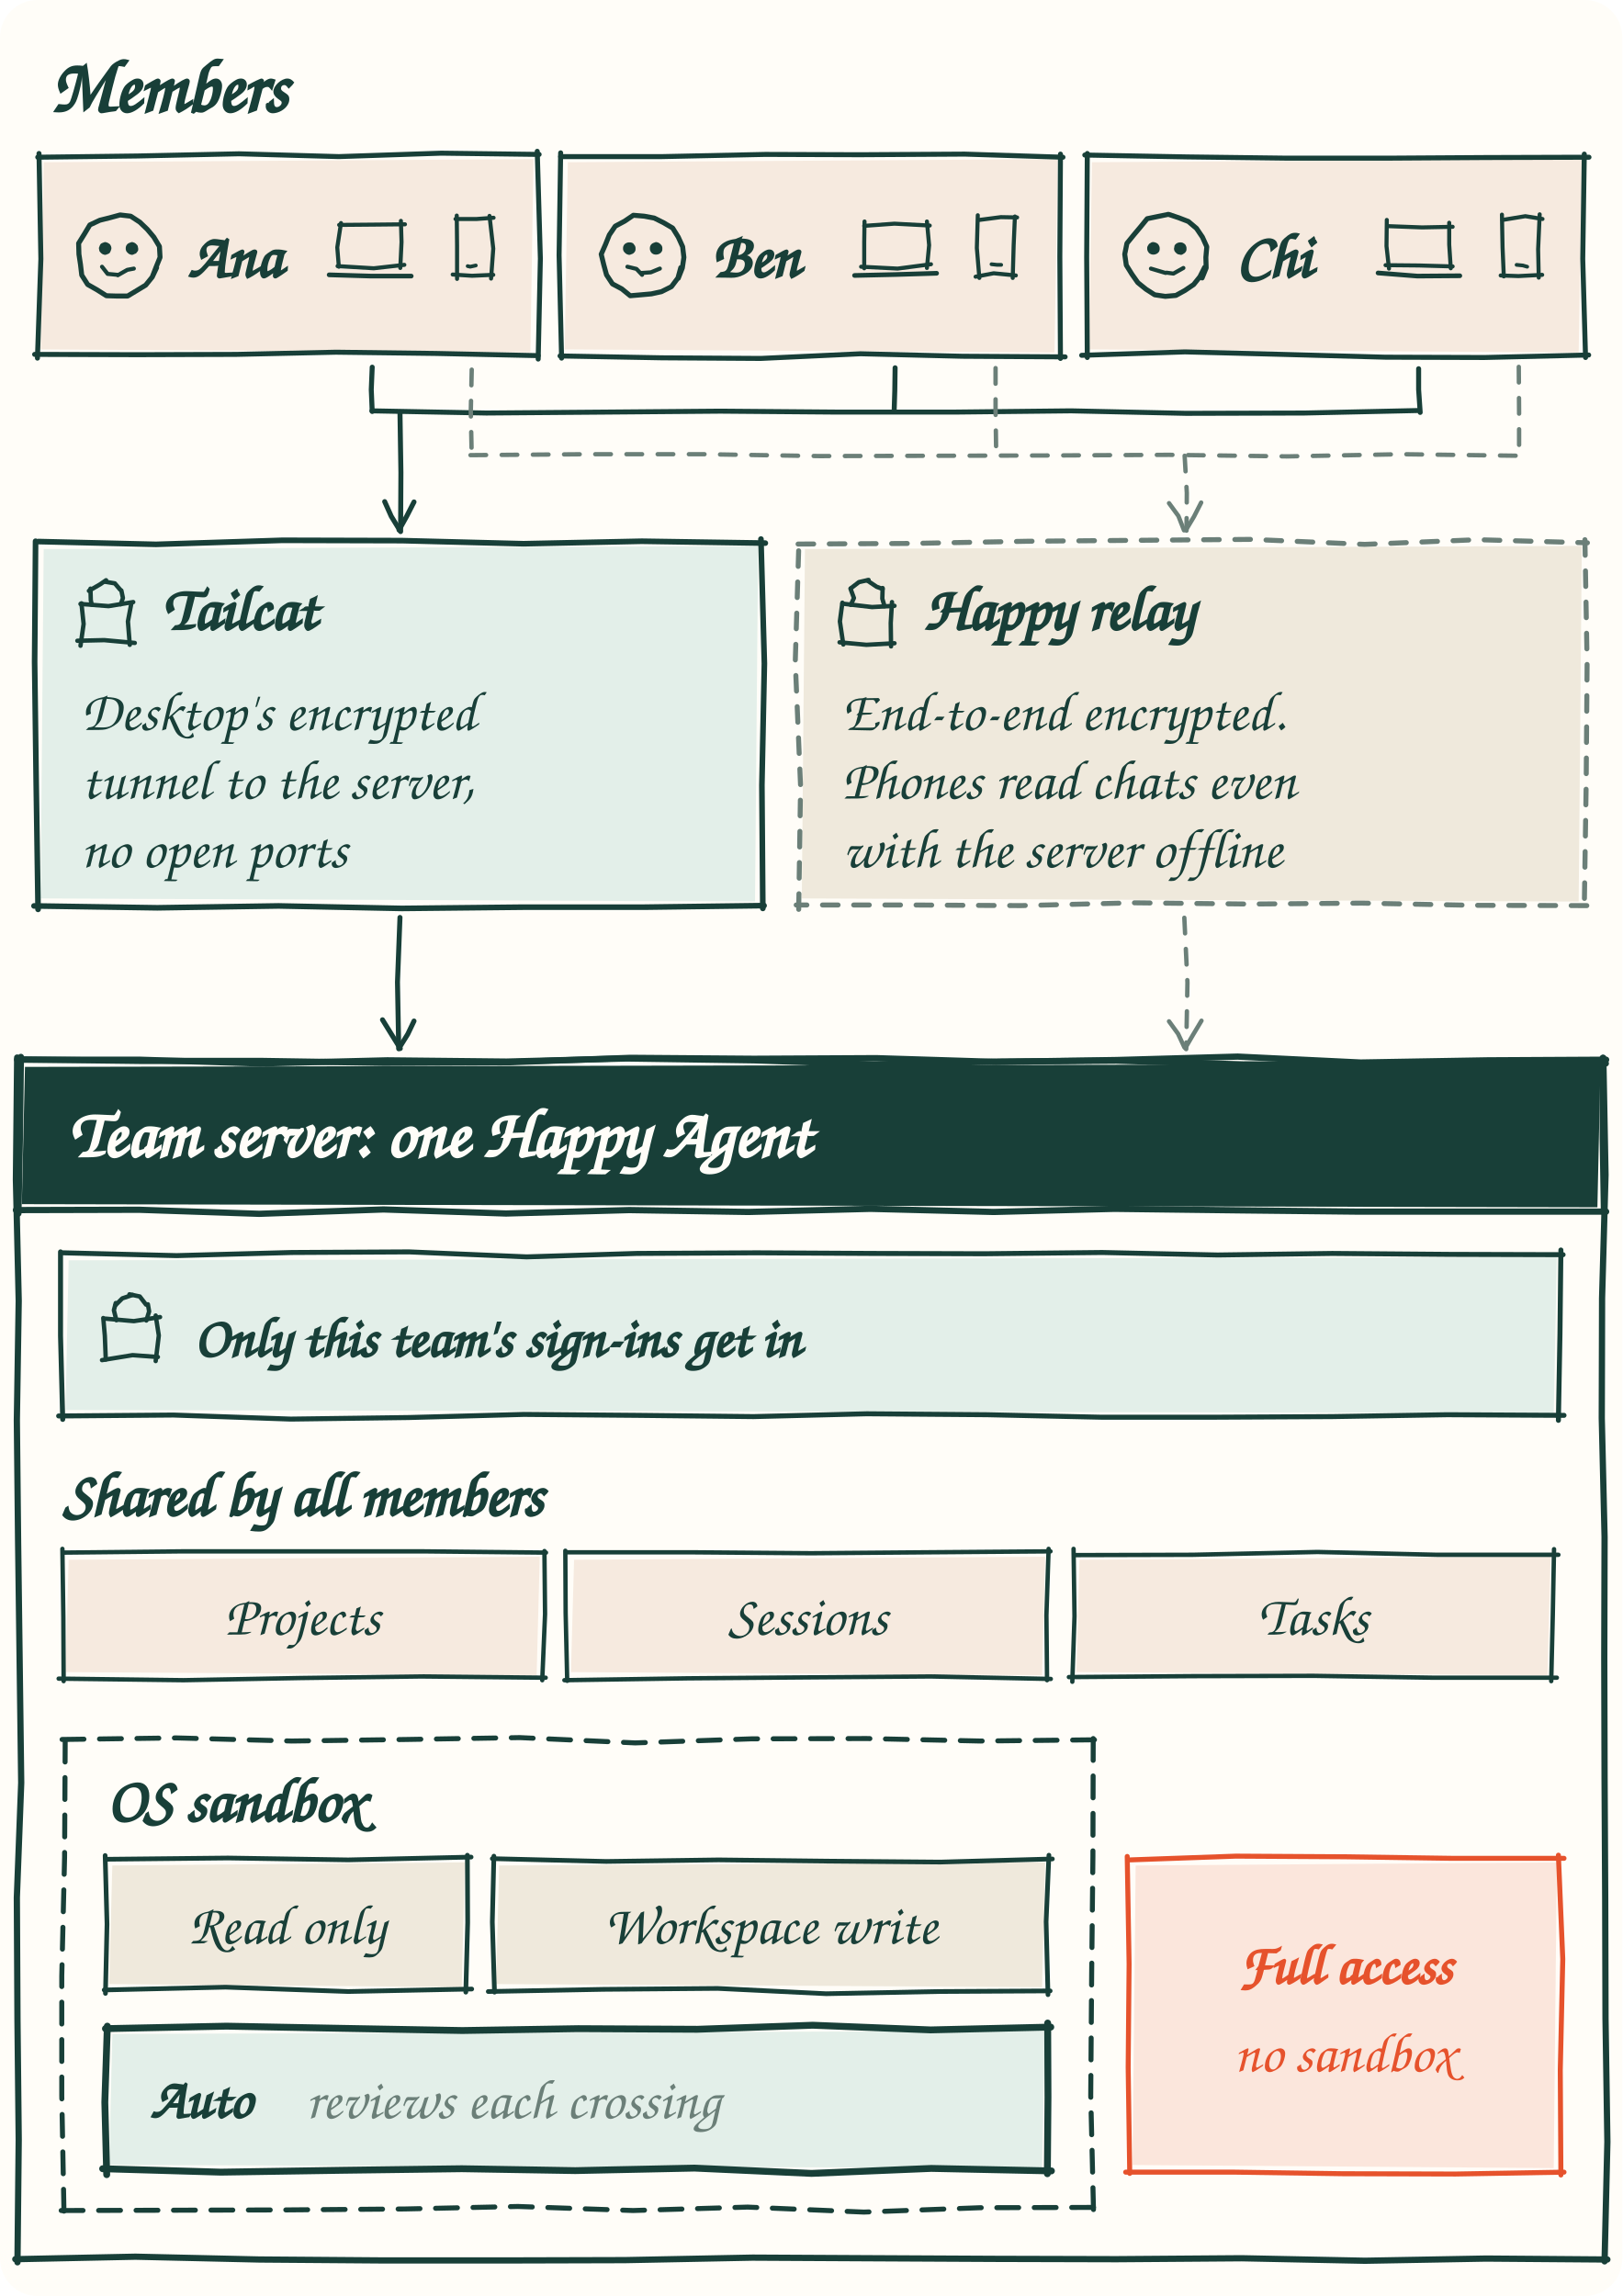
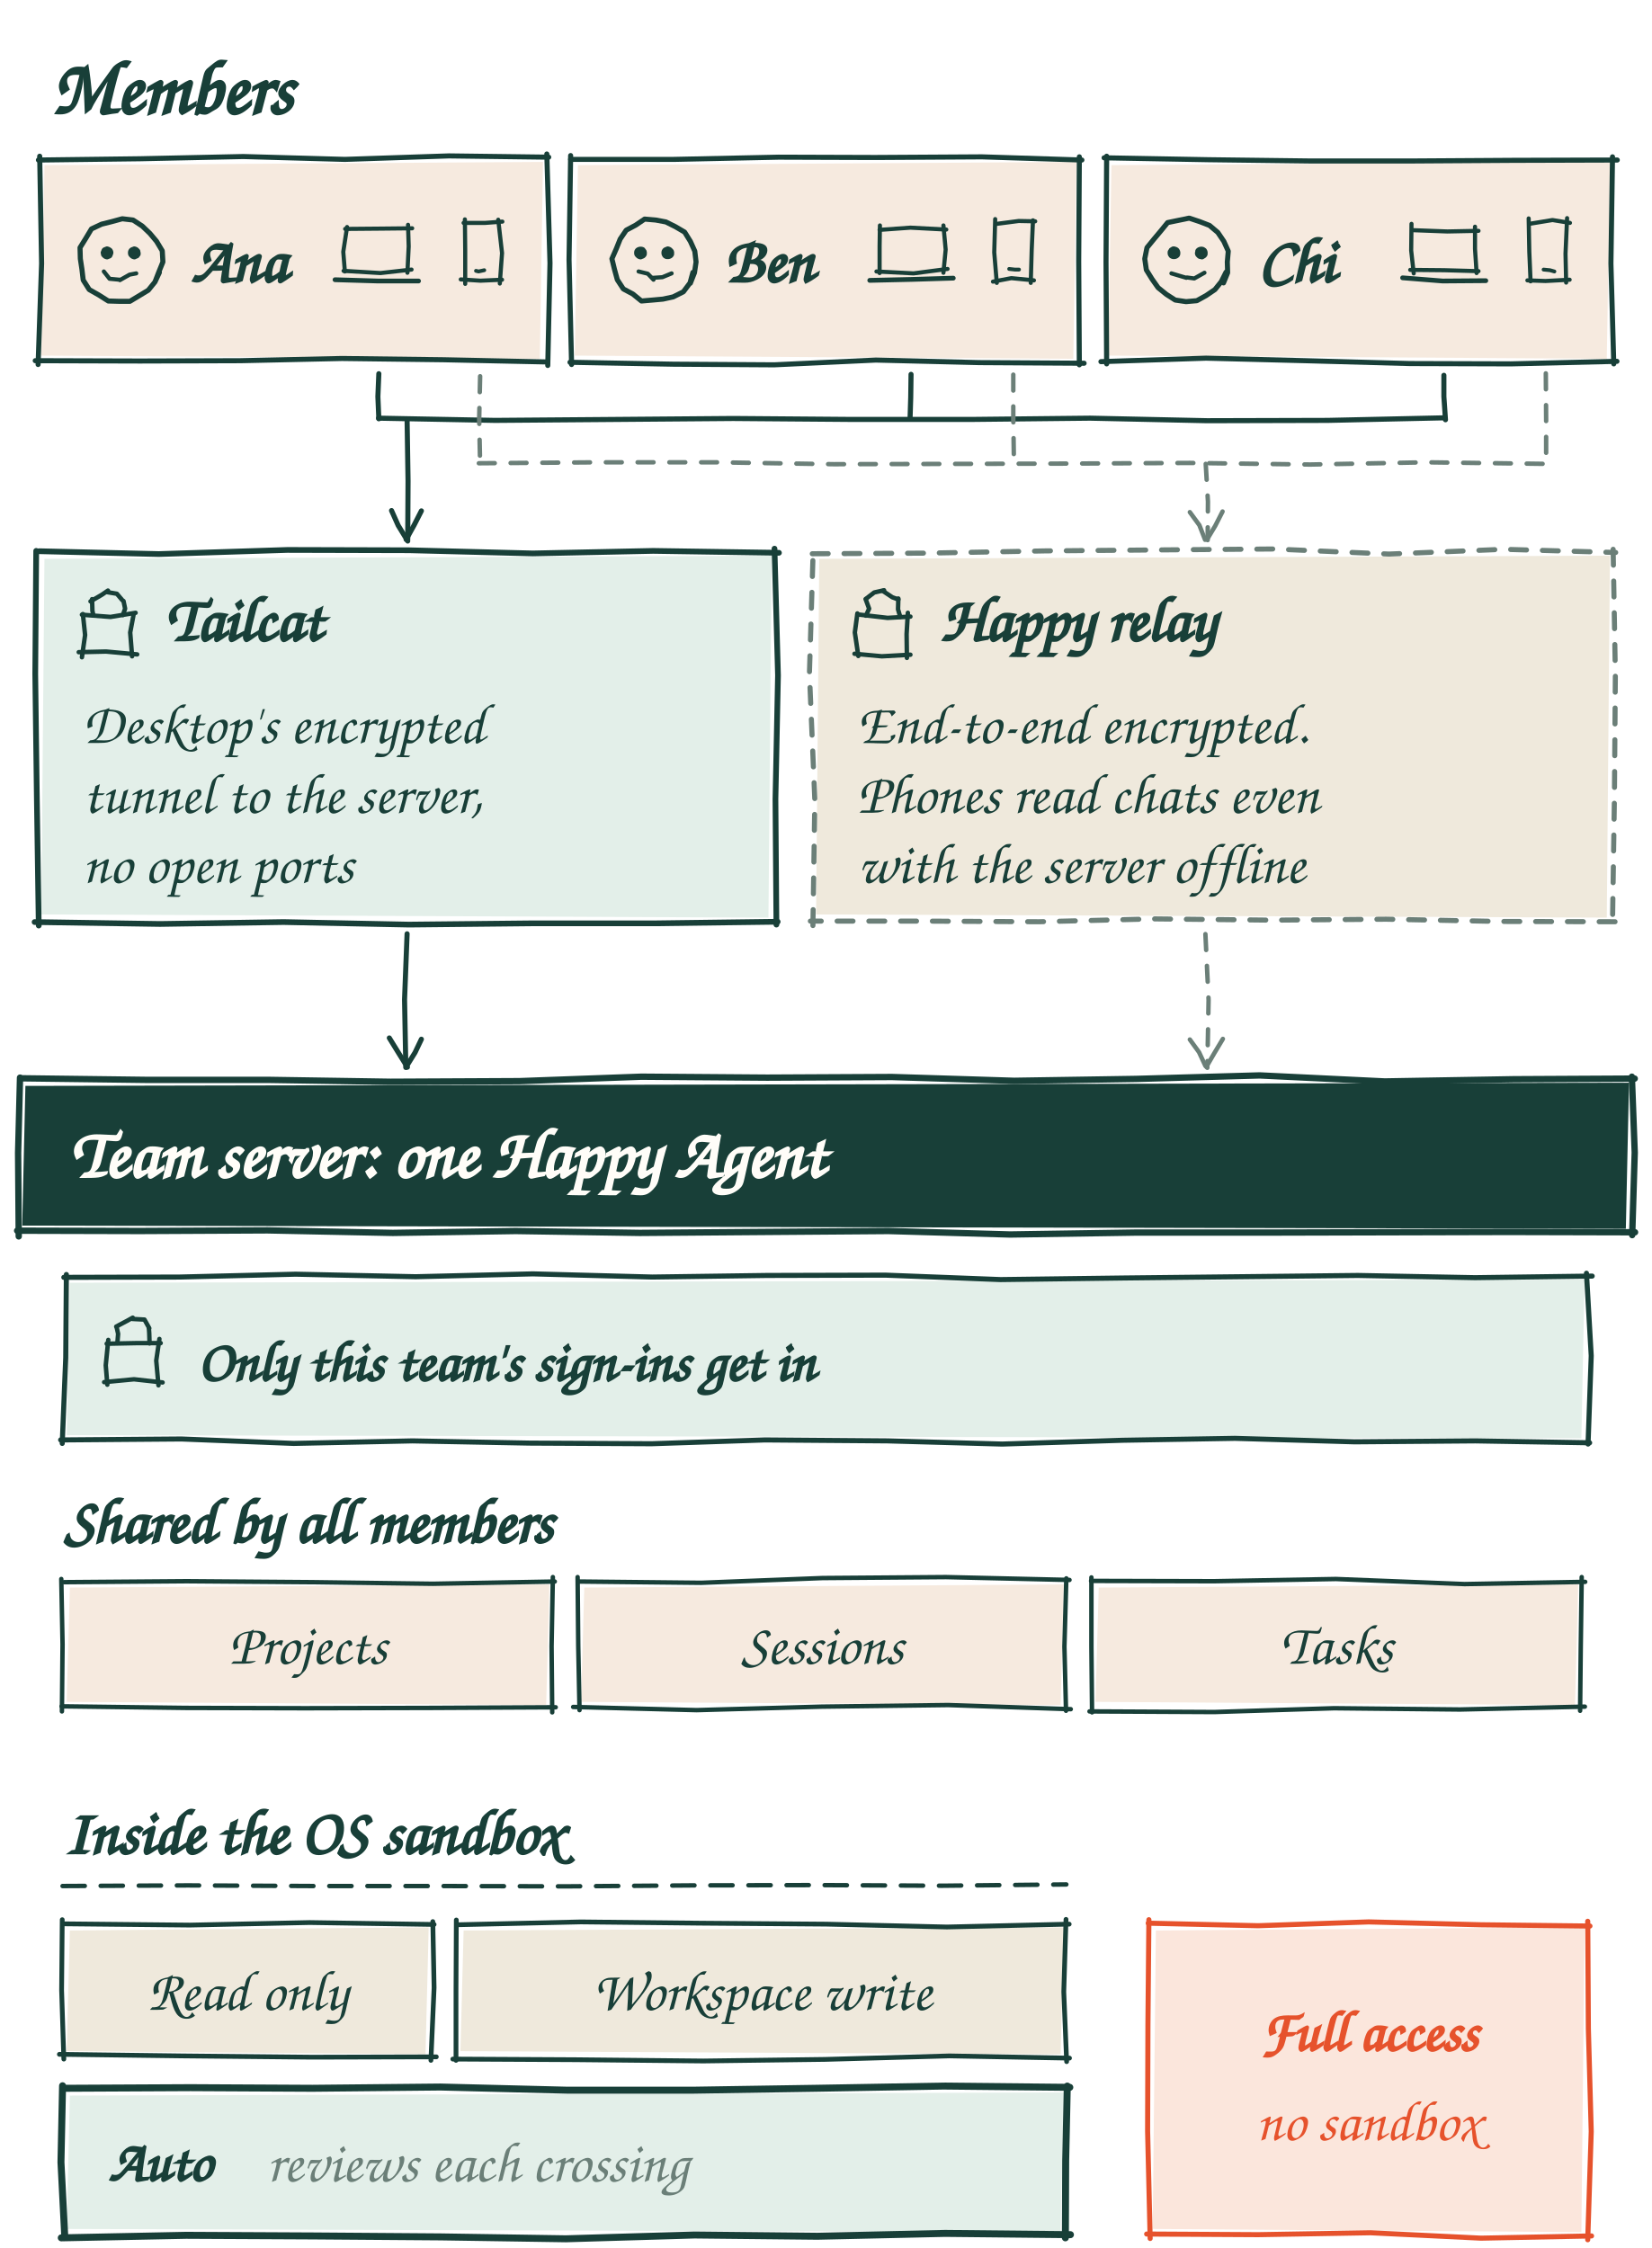
- <svg xmlns="http://www.w3.org/2000/svg" width="520" height="736" viewBox="0 0 520 736" font-family="'Shantell Sans', 'Comic Sans MS', 'Chalkboard SE', 'Segoe Print', cursive" role="img">
-   <rect x="0" y="0" width="520" height="736" rx="12" fill="#fffdf8" />
+ <svg xmlns="http://www.w3.org/2000/svg" width="520" height="708" viewBox="0 0 520 708" font-family="'Shantell Sans', 'Comic Sans MS', 'Chalkboard SE', 'Segoe Print', cursive" role="img">
  <text x="16" y="36" font-size="24" font-weight="700" fill="#183f38">Members</text>
  <path d="M14 52 L171 51 L170 113 L13 112 Z" fill="#f6eadf" />
  <path d="M12.1 50.4 L44.1 50.0 L76.6 49.3 L108.6 50.2 L141.4 49.1 L172.8 49.5" fill="none" stroke="#183f38" stroke-width="1.6" stroke-linecap="round" stroke-linejoin="round" />
  <path d="M172.2 48.5 L173.2 82.9 L172.5 115.1" fill="none" stroke="#183f38" stroke-width="1.6" stroke-linecap="round" stroke-linejoin="round" />
  <path d="M172.5 114.0 L139.7 113.3 L107.7 112.9 L75.7 113.6 L44.1 113.7 L11.1 113.6" fill="none" stroke="#183f38" stroke-width="1.6" stroke-linecap="round" stroke-linejoin="round" />
  <path d="M12.0 114.8 L13.1 83.0 L12.5 49.2" fill="none" stroke="#183f38" stroke-width="1.6" stroke-linecap="round" stroke-linejoin="round" />
  <path d="M50.2 85.8 L48.8 88.8 L46.7 91.4 L43.9 93.1 L40.9 94.9 L37.5 94.9 L34.1 94.8 L31.1 92.9 L28.1 91.2 L26.2 88.2 L25.8 84.8 L25.3 81.5 L25.2 78.0 L27.0 75.1 L28.8 72.1 L32.0 70.6 L35.2 69.8 L38.5 68.9 L41.9 69.3 L44.8 71.2 L47.2 73.5 L49.3 76.0 L51.1 79.0 L51.3 82.5 L50.0 85.7 L48.8 88.8" fill="none" stroke="#183f38" stroke-width="1.6" stroke-linecap="round" stroke-linejoin="round" />
  <path d="M34.6 79.9 L34.5 80.2 L34.4 80.4 L34.2 80.5 L33.9 80.6 L33.7 80.7 L33.4 80.6 L33.2 80.5 L33.0 80.3 L32.8 80.1 L32.8 79.9 L32.7 79.6 L32.8 79.4 L32.9 79.1 L33.0 78.9 L33.2 78.8 L33.5 78.7 L33.7 78.6 L34.0 78.7 L34.2 78.8 L34.5 79.0 L34.6 79.2 L34.7 79.4 L34.7 79.7 L34.6 79.9 L34.5 80.2" fill="none" stroke="#183f38" stroke-width="2" stroke-linecap="round" stroke-linejoin="round" />
  <path d="M43.3 80.0 L43.1 80.2 L43.0 80.4 L42.7 80.5 L42.5 80.6 L42.3 80.7 L42.0 80.6 L41.8 80.5 L41.6 80.3 L41.4 80.1 L41.3 79.9 L41.3 79.6 L41.3 79.4 L41.4 79.1 L41.6 78.9 L41.8 78.8 L42.1 78.7 L42.3 78.6 L42.6 78.7 L42.8 78.8 L43.0 79.0 L43.2 79.2 L43.2 79.4 L43.3 79.7 L43.3 80.0 L43.1 80.2" fill="none" stroke="#183f38" stroke-width="2" stroke-linecap="round" stroke-linejoin="round" />
  <path d="M32.7 85.5 L34.5 87.8 L37.7 88.1" fill="none" stroke="#183f38" stroke-width="1.3" stroke-linecap="round" stroke-linejoin="round" />
  <path d="M37.8 88.2 L40.8 86.5 L42.9 86.1" fill="none" stroke="#183f38" stroke-width="1.3" stroke-linecap="round" stroke-linejoin="round" />
  <text x="60" y="89" font-size="20" font-weight="700" fill="#183f38">Ana</text>
  <path d="M108.7 72.1 L120.2 72.0 L129.8 71.9" fill="none" stroke="#183f38" stroke-width="1.3" stroke-linecap="round" stroke-linejoin="round" />
  <path d="M128.5 70.8 L128.7 77.6 L128.3 85.9" fill="none" stroke="#183f38" stroke-width="1.3" stroke-linecap="round" stroke-linejoin="round" />
  <path d="M129.6 84.9 L119.8 86.0 L108.2 85.3" fill="none" stroke="#183f38" stroke-width="1.3" stroke-linecap="round" stroke-linejoin="round" />
  <path d="M108.6 85.5 L108.1 79.3 L109.3 71.5" fill="none" stroke="#183f38" stroke-width="1.3" stroke-linecap="round" stroke-linejoin="round" />
  <path d="M105.5 88.1 L119.0 88.5 L131.8 88.5" fill="none" stroke="#183f38" stroke-width="1.5" stroke-linecap="round" stroke-linejoin="round" />
  <path d="M146.0 70.2 L152.8 70.2 L158.2 69.8" fill="none" stroke="#183f38" stroke-width="1.3" stroke-linecap="round" stroke-linejoin="round" />
  <path d="M156.9 69.2 L158.1 79.7 L157.4 89.3" fill="none" stroke="#183f38" stroke-width="1.3" stroke-linecap="round" stroke-linejoin="round" />
  <path d="M158.1 88.1 L151.3 88.4 L145.1 88.0" fill="none" stroke="#183f38" stroke-width="1.3" stroke-linecap="round" stroke-linejoin="round" />
  <path d="M146.5 89.4 L146.5 78.8 L146.4 69.1" fill="none" stroke="#183f38" stroke-width="1.3" stroke-linecap="round" stroke-linejoin="round" />
  <path d="M149.9 85.3 L150.7 85.5 L152.5 85.1" fill="none" stroke="#183f38" stroke-width="1.2" stroke-linecap="round" stroke-linejoin="round" />
  <path d="M182 52 L339 51 L338 113 L181 112 Z" fill="#f6eadf" />
  <path d="M179.7 50.2 L212.2 50.2 L245.2 49.5 L275.6 49.6 L309.2 49.4 L340.7 50.4" fill="none" stroke="#183f38" stroke-width="1.6" stroke-linecap="round" stroke-linejoin="round" />
  <path d="M339.9 49.4 L339.7 82.3 L339.9 114.9" fill="none" stroke="#183f38" stroke-width="1.6" stroke-linecap="round" stroke-linejoin="round" />
  <path d="M341.4 114.4 L308.4 114.2 L275.8 113.4 L243.8 114.9 L212.1 114.7 L179.5 114.1" fill="none" stroke="#183f38" stroke-width="1.6" stroke-linecap="round" stroke-linejoin="round" />
  <path d="M180.0 114.8 L179.2 81.8 L179.7 49.0" fill="none" stroke="#183f38" stroke-width="1.6" stroke-linecap="round" stroke-linejoin="round" />
  <path d="M218.2 85.8 L217.3 89.1 L215.2 91.9 L212.0 93.5 L208.8 94.2 L205.5 94.5 L202.0 94.8 L199.3 92.6 L196.3 91.0 L194.4 88.1 L193.5 84.8 L192.7 81.5 L194.1 78.3 L195.3 75.3 L197.2 72.5 L200.2 70.9 L203.0 69.0 L206.5 69.3 L209.7 69.9 L212.7 71.4 L215.6 73.1 L217.4 76.0 L218.8 79.1 L219.2 82.5 L218.7 85.9 L217.4 89.2" fill="none" stroke="#183f38" stroke-width="1.6" stroke-linecap="round" stroke-linejoin="round" />
  <path d="M202.7 80.0 L202.5 80.2 L202.4 80.4 L202.2 80.5 L201.9 80.6 L201.7 80.7 L201.4 80.6 L201.2 80.5 L201.0 80.3 L200.8 80.1 L200.7 79.9 L200.7 79.6 L200.7 79.4 L200.8 79.1 L201.0 78.9 L201.2 78.8 L201.5 78.7 L201.7 78.7 L202.0 78.7 L202.3 78.8 L202.4 79.0 L202.6 79.2 L202.7 79.4 L202.7 79.7 L202.7 80.0 L202.6 80.2" fill="none" stroke="#183f38" stroke-width="2" stroke-linecap="round" stroke-linejoin="round" />
  <path d="M211.3 80.0 L211.2 80.2 L211.0 80.4 L210.8 80.5 L210.5 80.6 L210.3 80.6 L210.0 80.6 L209.7 80.5 L209.5 80.3 L209.4 80.1 L209.3 79.9 L209.3 79.6 L209.3 79.4 L209.4 79.1 L209.6 78.9 L209.8 78.8 L210.1 78.7 L210.3 78.6 L210.6 78.7 L210.8 78.8 L211.0 79.0 L211.2 79.2 L211.3 79.4 L211.3 79.7 L211.2 80.0 L211.1 80.2" fill="none" stroke="#183f38" stroke-width="2" stroke-linecap="round" stroke-linejoin="round" />
  <path d="M201.1 85.5 L204.0 86.2 L205.8 88.1" fill="none" stroke="#183f38" stroke-width="1.3" stroke-linecap="round" stroke-linejoin="round" />
  <path d="M205.6 87.5 L208.6 87.3 L211.5 86.1" fill="none" stroke="#183f38" stroke-width="1.3" stroke-linecap="round" stroke-linejoin="round" />
  <text x="228" y="89" font-size="20" font-weight="700" fill="#183f38">Ben</text>
  <path d="M277.0 72.4 L286.7 71.7 L298.0 72.3" fill="none" stroke="#183f38" stroke-width="1.3" stroke-linecap="round" stroke-linejoin="round" />
  <path d="M297.1 71.0 L297.8 78.6 L297.1 85.9" fill="none" stroke="#183f38" stroke-width="1.3" stroke-linecap="round" stroke-linejoin="round" />
  <path d="M298.4 84.7 L287.7 86.1 L276.0 85.5" fill="none" stroke="#183f38" stroke-width="1.3" stroke-linecap="round" stroke-linejoin="round" />
  <path d="M277.0 86.0 L277.0 77.6 L277.1 71.0" fill="none" stroke="#183f38" stroke-width="1.3" stroke-linecap="round" stroke-linejoin="round" />
  <path d="M273.9 88.3 L287.1 88.0 L300.2 87.6" fill="none" stroke="#183f38" stroke-width="1.5" stroke-linecap="round" stroke-linejoin="round" />
  <path d="M313.9 70.5 L320.8 69.6 L326.0 69.7" fill="none" stroke="#183f38" stroke-width="1.3" stroke-linecap="round" stroke-linejoin="round" />
  <path d="M325.3 69.4 L324.9 78.6 L324.6 89.1" fill="none" stroke="#183f38" stroke-width="1.3" stroke-linecap="round" stroke-linejoin="round" />
  <path d="M325.6 88.3 L318.5 87.6 L312.7 88.7" fill="none" stroke="#183f38" stroke-width="1.3" stroke-linecap="round" stroke-linejoin="round" />
  <path d="M313.9 89.1 L313.1 79.5 L313.4 69.0" fill="none" stroke="#183f38" stroke-width="1.3" stroke-linecap="round" stroke-linejoin="round" />
  <path d="M317.8 84.7 L319.6 84.9 L320.9 84.9" fill="none" stroke="#183f38" stroke-width="1.2" stroke-linecap="round" stroke-linejoin="round" />
  <path d="M350 52 L507 51 L506 113 L349 112 Z" fill="#f6eadf" />
  <path d="M347.7 49.7 L380.5 50.3 L412.5 50.7 L444.8 50.7 L476.3 50.5 L509.3 50.4" fill="none" stroke="#183f38" stroke-width="1.6" stroke-linecap="round" stroke-linejoin="round" />
  <path d="M507.8 49.4 L507.3 83.0 L508.2 114.6" fill="none" stroke="#183f38" stroke-width="1.6" stroke-linecap="round" stroke-linejoin="round" />
  <path d="M509.2 113.8 L475.8 114.6 L444.0 114.5 L411.1 113.6 L379.8 112.8 L346.7 113.9" fill="none" stroke="#183f38" stroke-width="1.6" stroke-linecap="round" stroke-linejoin="round" />
  <path d="M348.5 114.6 L348.3 82.5 L348.5 49.2" fill="none" stroke="#183f38" stroke-width="1.6" stroke-linecap="round" stroke-linejoin="round" />
  <path d="M386.1 85.7 L384.6 88.7 L382.6 91.2 L379.8 93.1 L376.9 94.7 L373.5 95.0 L370.1 94.5 L367.3 92.7 L364.7 90.6 L362.8 87.9 L361.0 85.0 L360.5 81.5 L361.2 78.0 L363.4 75.3 L365.5 72.8 L367.7 70.1 L371.1 69.4 L374.5 68.7 L377.8 69.8 L380.9 71.0 L383.5 73.2 L385.4 76.0 L386.8 79.1 L386.5 82.5 L386.6 85.9 L385.3 89.1" fill="none" stroke="#183f38" stroke-width="1.6" stroke-linecap="round" stroke-linejoin="round" />
  <path d="M370.6 79.9 L370.6 80.2 L370.4 80.4 L370.2 80.5 L369.9 80.6 L369.7 80.6 L369.4 80.6 L369.2 80.5 L369.0 80.4 L368.8 80.1 L368.7 79.9 L368.7 79.6 L368.7 79.4 L368.9 79.1 L369.0 78.9 L369.2 78.8 L369.5 78.6 L369.7 78.6 L370.0 78.7 L370.3 78.8 L370.5 79.0 L370.6 79.2 L370.7 79.4 L370.7 79.7 L370.7 80.0 L370.6 80.2" fill="none" stroke="#183f38" stroke-width="2" stroke-linecap="round" stroke-linejoin="round" />
  <path d="M379.3 80.0 L379.2 80.2 L379.0 80.4 L378.8 80.5 L378.5 80.7 L378.3 80.6 L378.0 80.6 L377.8 80.5 L377.6 80.3 L377.4 80.1 L377.3 79.9 L377.3 79.6 L377.4 79.4 L377.4 79.1 L377.6 78.9 L377.8 78.8 L378.1 78.7 L378.3 78.7 L378.6 78.7 L378.8 78.8 L379.1 79.0 L379.2 79.2 L379.3 79.4 L379.3 79.7 L379.3 80.0 L379.1 80.2" fill="none" stroke="#183f38" stroke-width="2" stroke-linecap="round" stroke-linejoin="round" />
  <path d="M368.9 86.1 L370.9 86.7 L373.6 87.5" fill="none" stroke="#183f38" stroke-width="1.3" stroke-linecap="round" stroke-linejoin="round" />
  <path d="M373.9 87.4 L376.1 87.7 L379.3 85.9" fill="none" stroke="#183f38" stroke-width="1.3" stroke-linecap="round" stroke-linejoin="round" />
  <text x="396" y="89" font-size="20" font-weight="700" fill="#183f38">Chi</text>
  <path d="M445.1 72.5 L455.8 72.9 L465.6 72.7" fill="none" stroke="#183f38" stroke-width="1.3" stroke-linecap="round" stroke-linejoin="round" />
  <path d="M464.5 71.4 L464.5 78.4 L465.0 86.0" fill="none" stroke="#183f38" stroke-width="1.3" stroke-linecap="round" stroke-linejoin="round" />
  <path d="M465.6 85.4 L454.8 85.1 L444.1 85.0" fill="none" stroke="#183f38" stroke-width="1.3" stroke-linecap="round" stroke-linejoin="round" />
  <path d="M445.2 86.1 L444.4 78.9 L444.5 70.5" fill="none" stroke="#183f38" stroke-width="1.3" stroke-linecap="round" stroke-linejoin="round" />
  <path d="M441.7 87.5 L454.3 88.5 L467.9 88.4" fill="none" stroke="#183f38" stroke-width="1.5" stroke-linecap="round" stroke-linejoin="round" />
  <path d="M481.6 70.5 L488.9 69.3 L494.4 70.2" fill="none" stroke="#183f38" stroke-width="1.3" stroke-linecap="round" stroke-linejoin="round" />
  <path d="M493.5 68.7 L493.0 79.9 L493.2 89.0" fill="none" stroke="#183f38" stroke-width="1.3" stroke-linecap="round" stroke-linejoin="round" />
  <path d="M494.3 88.1 L486.7 88.5 L481.0 88.3" fill="none" stroke="#183f38" stroke-width="1.3" stroke-linecap="round" stroke-linejoin="round" />
  <path d="M482.0 88.6 L481.6 79.3 L481.4 68.8" fill="none" stroke="#183f38" stroke-width="1.3" stroke-linecap="round" stroke-linejoin="round" />
  <path d="M486.1 84.9 L488.1 85.1 L489.5 85.5" fill="none" stroke="#183f38" stroke-width="1.2" stroke-linecap="round" stroke-linejoin="round" />
  <path d="M119.2 131.7 L155.9 132.4 L194.0 132.1 L230.9 131.8 L268.5 132.1 L305.8 132.1 L343.3 131.7 L380.1 132.5 L418.1 132.4 L454.5 131.6" fill="none" stroke="#183f38" stroke-width="1.6" stroke-linecap="round" stroke-linejoin="round" />
  <path d="M150.8 145.9 L188.5 145.6 L225.7 145.6 L262.6 146.2 L300.4 146.1 L337.5 146.0 L374.7 145.8 L412.6 146.3 L449.2 145.6 L487.3 146.1" fill="none" stroke="#6b7f78" stroke-width="1.4" stroke-linecap="round" stroke-linejoin="round" stroke-dasharray="5 5" />
  <path d="M119.3 117.7 L119.0 124.9 L119.3 131.9" fill="none" stroke="#183f38" stroke-width="1.6" stroke-linecap="round" stroke-linejoin="round" />
  <path d="M151.2 118.5 L150.9 132.0 L151.2 146.4" fill="none" stroke="#6b7f78" stroke-width="1.4" stroke-linecap="round" stroke-linejoin="round" stroke-dasharray="5 5" />
  <path d="M286.9 117.9 L286.8 125.2 L286.6 131.6" fill="none" stroke="#183f38" stroke-width="1.6" stroke-linecap="round" stroke-linejoin="round" />
  <path d="M319.1 118.0 L319.1 131.9 L319.3 145.6" fill="none" stroke="#6b7f78" stroke-width="1.4" stroke-linecap="round" stroke-linejoin="round" stroke-dasharray="5 5" />
  <path d="M454.7 118.2 L454.7 124.9 L455.2 132.2" fill="none" stroke="#183f38" stroke-width="1.6" stroke-linecap="round" stroke-linejoin="round" />
  <path d="M486.8 117.6 L486.9 132.1 L486.9 145.6" fill="none" stroke="#6b7f78" stroke-width="1.4" stroke-linecap="round" stroke-linejoin="round" stroke-dasharray="5 5" />
  <path d="M128.2 132.1 L128.5 151.5 L128.4 169.9" fill="none" stroke="#183f38" stroke-width="1.6" stroke-linecap="round" stroke-linejoin="round" />
  <path d="M123.3 160.8 L125.4 165.5 L128.4 170.4" fill="none" stroke="#183f38" stroke-width="1.6" stroke-linecap="round" stroke-linejoin="round" />
  <path d="M132.7 160.9 L130.4 165.4 L127.9 169.9" fill="none" stroke="#183f38" stroke-width="1.6" stroke-linecap="round" stroke-linejoin="round" />
  <path d="M379.7 146.1 L380.4 158.0 L380.3 170.1" fill="none" stroke="#6b7f78" stroke-width="1.4" stroke-linecap="round" stroke-linejoin="round" stroke-dasharray="5 5" />
  <path d="M374.7 161.3 L377.7 165.4 L379.5 170.0" fill="none" stroke="#6b7f78" stroke-width="1.4" stroke-linecap="round" stroke-linejoin="round" />
  <path d="M385.0 161.1 L382.7 165.6 L380.3 169.6" fill="none" stroke="#6b7f78" stroke-width="1.4" stroke-linecap="round" stroke-linejoin="round" />
  <path d="M14 176 L243 175 L242 289 L13 288 Z" fill="#e3efe9" />
  <path d="M12.3 173.6 L50.0 174.5 L90.5 173.2 L128.8 173.3 L167.8 174.3 L205.7 173.5 L245.3 174.1" fill="none" stroke="#183f38" stroke-width="1.8" stroke-linecap="round" stroke-linejoin="round" />
  <path d="M243.9 172.8 L245.0 212.7 L244.2 251.7 L244.5 291.2" fill="none" stroke="#183f38" stroke-width="1.8" stroke-linecap="round" stroke-linejoin="round" />
  <path d="M244.9 290.3 L206.3 290.8 L167.6 290.8 L128.8 291.2 L89.3 290.4 L50.4 291.0 L10.9 290.4" fill="none" stroke="#183f38" stroke-width="1.8" stroke-linecap="round" stroke-linejoin="round" />
  <path d="M12.2 291.5 L11.6 251.0 L11.1 212.2 L11.4 173.5" fill="none" stroke="#183f38" stroke-width="1.8" stroke-linecap="round" stroke-linejoin="round" />
  <path d="M25.8 193.6 L34.8 194.3 L42.7 193.0" fill="none" stroke="#183f38" stroke-width="1.4" stroke-linecap="round" stroke-linejoin="round" />
  <path d="M42.1 193.4 L41.0 199.2 L41.6 206.7" fill="none" stroke="#183f38" stroke-width="1.4" stroke-linecap="round" stroke-linejoin="round" />
  <path d="M43.2 206.1 L33.4 205.2 L24.8 205.4" fill="none" stroke="#183f38" stroke-width="1.4" stroke-linecap="round" stroke-linejoin="round" />
  <path d="M25.8 207.0 L26.8 200.0 L26.1 193.4" fill="none" stroke="#183f38" stroke-width="1.4" stroke-linecap="round" stroke-linejoin="round" />
  <path d="M29.4 193.8 L29.1 192.4 L29.0 188.7" fill="none" stroke="#183f38" stroke-width="1.4" stroke-linecap="round" stroke-linejoin="round" />
  <path d="M28.5 189.4 L32.1 187.3 L34.0 186.0" fill="none" stroke="#183f38" stroke-width="1.4" stroke-linecap="round" stroke-linejoin="round" />
  <path d="M33.8 186.5 L36.8 187.0 L38.5 189.0" fill="none" stroke="#183f38" stroke-width="1.4" stroke-linecap="round" stroke-linejoin="round" />
  <path d="M38.9 189.3 L39.4 191.7 L38.7 193.7" fill="none" stroke="#183f38" stroke-width="1.4" stroke-linecap="round" stroke-linejoin="round" />
  <text x="52" y="202" font-size="20" font-weight="700" fill="#183f38">Tailcat</text>
  <text x="26" y="234" font-size="18" font-weight="400" fill="#183f38">Desktop's encrypted</text>
  <text x="26" y="256" font-size="18" font-weight="400" fill="#183f38">tunnel to the server,</text>
  <text x="26" y="278" font-size="18" font-weight="400" fill="#183f38">no open ports</text>
  <path d="M258 176 L507 175 L506 289 L257 288 Z" fill="#efe9dc" />
  <path d="M255.8 174.4 L292.2 174.2 L329.3 173.5 L364.5 173.2 L401.1 172.9 L437.4 174.5 L473.5 173.0 L508.8 174.0" fill="none" stroke="#6b7f78" stroke-width="1.6" stroke-linecap="round" stroke-linejoin="round" stroke-dasharray="5 5" />
  <path d="M508.0 173.0 L508.7 212.5 L508.4 251.3 L507.8 290.9" fill="none" stroke="#6b7f78" stroke-width="1.6" stroke-linecap="round" stroke-linejoin="round" stroke-dasharray="5 5" />
  <path d="M508.6 290.3 L472.1 290.2 L436.5 289.5 L400.8 289.8 L363.5 289.4 L327.2 290.3 L291.7 290.1 L255.2 290.1" fill="none" stroke="#6b7f78" stroke-width="1.6" stroke-linecap="round" stroke-linejoin="round" stroke-dasharray="5 5" />
  <path d="M256.0 291.5 L256.6 252.0 L254.9 212.1 L256.1 172.7" fill="none" stroke="#6b7f78" stroke-width="1.6" stroke-linecap="round" stroke-linejoin="round" stroke-dasharray="5 5" />
  <path d="M270.0 193.5 L279.5 194.6 L286.7 194.2" fill="none" stroke="#183f38" stroke-width="1.4" stroke-linecap="round" stroke-linejoin="round" />
  <path d="M285.9 193.0 L285.5 199.7 L285.6 207.2" fill="none" stroke="#183f38" stroke-width="1.4" stroke-linecap="round" stroke-linejoin="round" />
  <path d="M286.7 206.2 L277.7 206.7 L269.1 205.9" fill="none" stroke="#183f38" stroke-width="1.4" stroke-linecap="round" stroke-linejoin="round" />
  <path d="M270.3 206.6 L269.2 199.2 L270.0 193.2" fill="none" stroke="#183f38" stroke-width="1.4" stroke-linecap="round" stroke-linejoin="round" />
  <path d="M272.7 193.9 L273.7 191.7 L272.6 188.7" fill="none" stroke="#183f38" stroke-width="1.4" stroke-linecap="round" stroke-linejoin="round" />
  <path d="M272.7 188.6 L275.3 186.6 L278.4 185.9" fill="none" stroke="#183f38" stroke-width="1.4" stroke-linecap="round" stroke-linejoin="round" />
  <path d="M278.0 186.1 L281.0 188.1 L282.9 188.8" fill="none" stroke="#183f38" stroke-width="1.4" stroke-linecap="round" stroke-linejoin="round" />
  <path d="M282.9 188.5 L282.8 191.9 L283.5 194.3" fill="none" stroke="#183f38" stroke-width="1.4" stroke-linecap="round" stroke-linejoin="round" />
  <text x="296" y="202" font-size="20" font-weight="700" fill="#183f38">Happy relay</text>
  <text x="270" y="234" font-size="18" font-weight="400" fill="#183f38">End-to-end encrypted.</text>
  <text x="270" y="256" font-size="18" font-weight="400" fill="#183f38">Phones read chats even</text>
  <text x="270" y="278" font-size="18" font-weight="400" fill="#183f38">with the server offline</text>
  <path d="M128.2 294.1 L127.4 314.8 L127.8 336.2" fill="none" stroke="#183f38" stroke-width="1.6" stroke-linecap="round" stroke-linejoin="round" />
  <path d="M122.6 326.9 L125.5 331.6 L128.3 336.1" fill="none" stroke="#183f38" stroke-width="1.6" stroke-linecap="round" stroke-linejoin="round" />
  <path d="M132.7 327.3 L130.7 331.5 L127.9 336.0" fill="none" stroke="#183f38" stroke-width="1.6" stroke-linecap="round" stroke-linejoin="round" />
  <path d="M379.6 294.2 L380.6 315.0 L380.2 336.3" fill="none" stroke="#6b7f78" stroke-width="1.4" stroke-linecap="round" stroke-linejoin="round" stroke-dasharray="5 5" />
  <path d="M374.7 327.4 L377.6 331.4 L379.6 335.7" fill="none" stroke="#6b7f78" stroke-width="1.4" stroke-linecap="round" stroke-linejoin="round" />
  <path d="M385.1 327.2 L382.4 331.7 L379.9 336.0" fill="none" stroke="#6b7f78" stroke-width="1.4" stroke-linecap="round" stroke-linejoin="round" />
  <g transform="translate(0 40)">
+     <path d="M8 302 L513 301 L512 347 L7 346 Z" fill="#183f38" />
    <path d="M6.5 299.6 L46.0 300.1 L84.4 300.1 L123.0 300.7 L163.6 300.5 L202.0 299.1 L241.6 299.4 L280.9 299.2 L319.4 300.4 L357.8 299.8 L396.7 298.7 L436.1 300.6 L476.7 299.9 L514.8 299.7" fill="none" stroke="#183f38" stroke-width="2" stroke-linecap="round" stroke-linejoin="round" />
-     <path d="M513.9 299.1 L514.6 336.6 L513.5 376.1 L513.4 414.6 L514.3 452.7 L514.2 491.5 L514.3 530.3 L514.5 568.3 L514.6 607.1 L515.2 646.6 L514.3 684.9" fill="none" stroke="#183f38" stroke-width="2" stroke-linecap="round" stroke-linejoin="round" />
-     <path d="M515.2 684.3 L476.3 684.0 L437.5 684.7 L398.0 683.9 L357.9 684.2 L319.7 684.1 L279.7 683.9 L241.2 683.7 L200.3 684.5 L162.7 684.6 L122.9 684.6 L83.1 684.3 L43.4 683.4 L4.9 684.2" fill="none" stroke="#183f38" stroke-width="2" stroke-linecap="round" stroke-linejoin="round" />
-     <path d="M5.6 685.2 L6.0 645.9 L5.6 607.6 L5.4 568.3 L6.8 531.5 L6.3 492.7 L5.8 454.0 L5.4 415.3 L6.0 377.0 L5.1 338.2 L5.5 299.0" fill="none" stroke="#183f38" stroke-width="2" stroke-linecap="round" stroke-linejoin="round" />
-     <path d="M8 302 L513 301 L512 347 L7 346 Z" fill="#183f38" />
-     <path d="M5.5 299.7 L44.8 299.7 L83.4 300.9 L124.1 299.9 L162.3 300.3 L200.9 299.3 L241.7 299.9 L280.1 301.2 L320.2 300.3 L357.8 300.0 L398.4 301.2 L436.1 301.1 L475.6 300.4 L514.7 300.9" fill="none" stroke="#183f38" stroke-width="2" stroke-linecap="round" stroke-linejoin="round" />
-     <path d="M513.7 299.1 L513.7 324.8 L514.1 348.6" fill="none" stroke="#183f38" stroke-width="2" stroke-linecap="round" stroke-linejoin="round" />
-     <path d="M514.8 348.4 L476.5 348.4 L435.8 348.4 L398.2 348.0 L357.2 347.5 L318.5 348.5 L279.0 347.5 L239.9 348.5 L201.7 347.9 L162.2 349.0 L122.9 347.7 L83.1 349.1 L44.6 347.8 L5.1 347.9" fill="none" stroke="#183f38" stroke-width="2" stroke-linecap="round" stroke-linejoin="round" />
-     <path d="M5.9 349.0 L6.4 323.1 L6.7 298.8" fill="none" stroke="#183f38" stroke-width="2" stroke-linecap="round" stroke-linejoin="round" />
+     <path d="M513.9 299.1 L514.8 323.0 L514.0 349.0" fill="none" stroke="#183f38" stroke-width="2" stroke-linecap="round" stroke-linejoin="round" />
+     <path d="M514.9 348.1 L475.1 348.0 L436.1 348.1 L397.0 348.2 L357.2 348.2 L318.1 348.8 L279.8 347.7 L240.2 348.0 L201.5 348.3 L162.4 347.7 L123.7 348.3 L84.2 347.5 L44.1 347.7 L5.4 347.6" fill="none" stroke="#183f38" stroke-width="2" stroke-linecap="round" stroke-linejoin="round" />
+     <path d="M5.9 349.4 L5.7 323.1 L6.3 299.4" fill="none" stroke="#183f38" stroke-width="2" stroke-linecap="round" stroke-linejoin="round" />
    <text x="22" y="331" font-size="22" font-weight="700" fill="#fffdf8">Team server: one Happy Agent</text>
    <path d="M22 364 L499 363 L498 413 L21 412 Z" fill="#e3efe9" />
-     <path d="M20.3 361.6 L56.6 362.5 L93.5 361.5 L131.1 361.3 L168.8 362.9 L204.1 361.8 L242.5 361.6 L279.9 361.8 L315.4 361.9 L353.3 361.5 L390.3 362.3 L427.0 361.8 L464.7 362.1 L501.0 362.2" fill="none" stroke="#183f38" stroke-width="1.6" stroke-linecap="round" stroke-linejoin="round" />
-     <path d="M500.3 360.7 L500.0 387.5 L499.5 415.3" fill="none" stroke="#183f38" stroke-width="1.6" stroke-linecap="round" stroke-linejoin="round" />
-     <path d="M501.3 413.7 L463.9 413.5 L427.0 414.1 L388.8 414.3 L353.1 414.3 L316.4 413.5 L277.8 413.2 L241.5 414.1 L204.3 413.7 L167.9 413.4 L131.0 414.4 L93.2 414.9 L55.6 413.6 L18.8 413.9" fill="none" stroke="#183f38" stroke-width="1.6" stroke-linecap="round" stroke-linejoin="round" />
-     <path d="M20.1 415.0 L19.4 388.2 L19.4 361.3" fill="none" stroke="#183f38" stroke-width="1.6" stroke-linecap="round" stroke-linejoin="round" />
-     <path d="M33.8 382.7 L42.9 383.5 L51.3 382.2" fill="none" stroke="#183f38" stroke-width="1.4" stroke-linecap="round" stroke-linejoin="round" />
-     <path d="M49.9 381.7 L50.9 388.1 L49.9 396.3" fill="none" stroke="#183f38" stroke-width="1.4" stroke-linecap="round" stroke-linejoin="round" />
-     <path d="M50.6 395.0 L42.5 394.4 L32.7 396.0" fill="none" stroke="#183f38" stroke-width="1.4" stroke-linecap="round" stroke-linejoin="round" />
-     <path d="M33.9 395.8 L33.6 388.2 L33.1 382.5" fill="none" stroke="#183f38" stroke-width="1.4" stroke-linecap="round" stroke-linejoin="round" />
-     <path d="M37.3 383.2 L36.5 380.0 L37.1 377.7" fill="none" stroke="#183f38" stroke-width="1.4" stroke-linecap="round" stroke-linejoin="round" />
-     <path d="M37.0 378.4 L39.2 376.2 L42.5 375.1" fill="none" stroke="#183f38" stroke-width="1.4" stroke-linecap="round" stroke-linejoin="round" />
-     <path d="M41.5 374.9 L44.8 375.6 L46.8 378.2" fill="none" stroke="#183f38" stroke-width="1.4" stroke-linecap="round" stroke-linejoin="round" />
-     <path d="M47.4 378.1 L47.8 380.4 L46.9 383.3" fill="none" stroke="#183f38" stroke-width="1.4" stroke-linecap="round" stroke-linejoin="round" />
+     <path d="M20.1 362.3 L56.6 362.2 L93.1 361.3 L130.9 362.1 L167.8 361.2 L205.4 362.2 L241.5 361.7 L278.8 361.6 L315.1 363.0 L353.9 362.5 L390.7 362.1 L427.6 361.7 L464.5 362.4 L501.4 361.9" fill="none" stroke="#183f38" stroke-width="1.6" stroke-linecap="round" stroke-linejoin="round" />
+     <path d="M499.6 361.0 L501.1 387.0 L500.1 414.8" fill="none" stroke="#183f38" stroke-width="1.6" stroke-linecap="round" stroke-linejoin="round" />
+     <path d="M500.6 414.4 L464.6 413.8 L426.6 414.1 L388.9 413.0 L353.5 413.6 L315.6 414.8 L279.5 413.8 L240.9 413.5 L205.2 414.7 L166.7 414.5 L129.9 413.8 L92.5 414.6 L57.1 413.2 L19.1 413.5" fill="none" stroke="#183f38" stroke-width="1.6" stroke-linecap="round" stroke-linejoin="round" />
+     <path d="M19.6 414.6 L20.7 387.6 L20.9 361.4" fill="none" stroke="#183f38" stroke-width="1.6" stroke-linecap="round" stroke-linejoin="round" />
+     <path d="M33.6 383.2 L43.4 383.0 L50.6 383.0" fill="none" stroke="#183f38" stroke-width="1.4" stroke-linecap="round" stroke-linejoin="round" />
+     <path d="M50.2 381.7 L49.2 388.5 L49.9 396.3" fill="none" stroke="#183f38" stroke-width="1.4" stroke-linecap="round" stroke-linejoin="round" />
+     <path d="M51.2 395.4 L42.2 394.4 L32.8 395.3" fill="none" stroke="#183f38" stroke-width="1.4" stroke-linecap="round" stroke-linejoin="round" />
+     <path d="M33.8 396.1 L33.3 390.0 L34.1 382.0" fill="none" stroke="#183f38" stroke-width="1.4" stroke-linecap="round" stroke-linejoin="round" />
+     <path d="M37.0 382.5 L37.2 380.1 L36.8 378.3" fill="none" stroke="#183f38" stroke-width="1.4" stroke-linecap="round" stroke-linejoin="round" />
+     <path d="M36.6 377.8 L40.0 376.0 L41.8 375.0" fill="none" stroke="#183f38" stroke-width="1.4" stroke-linecap="round" stroke-linejoin="round" />
+     <path d="M41.7 375.4 L45.5 375.6 L47.0 378.3" fill="none" stroke="#183f38" stroke-width="1.4" stroke-linecap="round" stroke-linejoin="round" />
+     <path d="M46.9 378.4 L47.0 379.9 L47.1 383.1" fill="none" stroke="#183f38" stroke-width="1.4" stroke-linecap="round" stroke-linejoin="round" />
    <text x="62" y="395" font-size="18" font-weight="700" fill="#183f38">Only this team's sign-ins get in</text>
    <text x="20" y="446" font-size="20" font-weight="700" fill="#183f38">Shared by all members</text>
    <path d="M22 460 L173 459 L172 497 L21 496 Z" fill="#f6eadf" />
-     <path d="M20.3 457.7 L58.4 457.3 L97.6 457.3 L135.7 457.3 L175.0 457.7" fill="none" stroke="#183f38" stroke-width="1.4" stroke-linecap="round" stroke-linejoin="round" />
-     <path d="M174.5 457.2 L174.7 477.4 L173.8 498.6" fill="none" stroke="#183f38" stroke-width="1.4" stroke-linecap="round" stroke-linejoin="round" />
-     <path d="M174.9 497.8 L135.0 497.4 L96.5 497.9 L58.8 498.6 L18.8 498.1" fill="none" stroke="#183f38" stroke-width="1.4" stroke-linecap="round" stroke-linejoin="round" />
-     <path d="M20.4 498.9 L20.3 478.4 L20.0 456.5" fill="none" stroke="#183f38" stroke-width="1.4" stroke-linecap="round" stroke-linejoin="round" />
+     <path d="M20.2 458.3 L58.8 458.0 L98.2 458.3 L136.3 458.8 L174.7 458.1" fill="none" stroke="#183f38" stroke-width="1.4" stroke-linecap="round" stroke-linejoin="round" />
+     <path d="M174.1 456.7 L173.7 478.5 L173.9 499.3" fill="none" stroke="#183f38" stroke-width="1.4" stroke-linecap="round" stroke-linejoin="round" />
+     <path d="M175.0 497.7 L136.2 497.9 L96.1 498.0 L58.4 497.9 L19.4 497.4" fill="none" stroke="#183f38" stroke-width="1.4" stroke-linecap="round" stroke-linejoin="round" />
+     <path d="M19.5 499.0 L19.7 477.9 L19.3 457.3" fill="none" stroke="#183f38" stroke-width="1.4" stroke-linecap="round" stroke-linejoin="round" />
    <text x="97" y="484" font-size="18" font-weight="400" fill="#183f38" text-anchor="middle">Projects</text>
    <path d="M184 460 L335 459 L334 497 L183 496 Z" fill="#f6eadf" />
-     <path d="M181.9 457.6 L221.5 457.6 L260.0 457.9 L297.4 457.6 L336.7 457.3" fill="none" stroke="#183f38" stroke-width="1.4" stroke-linecap="round" stroke-linejoin="round" />
-     <path d="M336.1 456.5 L335.4 477.8 L335.6 498.6" fill="none" stroke="#183f38" stroke-width="1.4" stroke-linecap="round" stroke-linejoin="round" />
-     <path d="M336.8 498.2 L298.3 497.4 L258.4 497.7 L220.4 498.0 L180.9 498.6" fill="none" stroke="#183f38" stroke-width="1.4" stroke-linecap="round" stroke-linejoin="round" />
-     <path d="M181.8 498.8 L181.3 477.1 L181.2 457.1" fill="none" stroke="#183f38" stroke-width="1.4" stroke-linecap="round" stroke-linejoin="round" />
+     <path d="M182.4 458.1 L220.8 458.5 L259.0 457.0 L297.9 456.7 L336.8 457.6" fill="none" stroke="#183f38" stroke-width="1.4" stroke-linecap="round" stroke-linejoin="round" />
+     <path d="M335.8 457.1 L335.2 478.6 L335.7 498.8" fill="none" stroke="#183f38" stroke-width="1.4" stroke-linecap="round" stroke-linejoin="round" />
+     <path d="M337.2 498.3 L298.6 497.0 L258.8 497.5 L219.4 498.6 L180.5 497.6" fill="none" stroke="#183f38" stroke-width="1.4" stroke-linecap="round" stroke-linejoin="round" />
+     <path d="M182.5 498.6 L182.1 478.5 L181.9 456.7" fill="none" stroke="#183f38" stroke-width="1.4" stroke-linecap="round" stroke-linejoin="round" />
    <text x="259" y="484" font-size="18" font-weight="400" fill="#183f38" text-anchor="middle">Sessions</text>
    <path d="M346 460 L497 459 L496 497 L345 496 Z" fill="#f6eadf" />
-     <path d="M344.3 458.5 L382.3 458.4 L422.3 457.5 L460.6 458.4 L499.5 458.4" fill="none" stroke="#183f38" stroke-width="1.4" stroke-linecap="round" stroke-linejoin="round" />
-     <path d="M498.1 456.6 L497.7 477.8 L497.2 498.9" fill="none" stroke="#183f38" stroke-width="1.4" stroke-linecap="round" stroke-linejoin="round" />
-     <path d="M499.0 497.8 L459.3 497.8 L421.0 497.2 L382.3 497.3 L342.6 497.6" fill="none" stroke="#183f38" stroke-width="1.4" stroke-linecap="round" stroke-linejoin="round" />
-     <path d="M343.7 499.1 L344.4 478.1 L344.1 456.5" fill="none" stroke="#183f38" stroke-width="1.4" stroke-linecap="round" stroke-linejoin="round" />
+     <path d="M343.6 457.9 L382.3 458.0 L420.7 457.3 L461.2 458.9 L499.2 458.2" fill="none" stroke="#183f38" stroke-width="1.4" stroke-linecap="round" stroke-linejoin="round" />
+     <path d="M498.1 456.7 L497.8 478.9 L497.6 498.8" fill="none" stroke="#183f38" stroke-width="1.4" stroke-linecap="round" stroke-linejoin="round" />
+     <path d="M499.1 497.5 L459.8 498.4 L420.1 498.0 L382.4 499.2 L343.1 499.0" fill="none" stroke="#183f38" stroke-width="1.4" stroke-linecap="round" stroke-linejoin="round" />
+     <path d="M343.9 499.3 L343.7 478.6 L343.7 456.8" fill="none" stroke="#183f38" stroke-width="1.4" stroke-linecap="round" stroke-linejoin="round" />
    <text x="421" y="484" font-size="18" font-weight="400" fill="#183f38" text-anchor="middle">Tasks</text>
-     <path d="M19.9 517.6 L56.6 517.1 L93.5 518.1 L130.3 517.6 L166.6 517.0 L203.6 518.7 L240.8 517.4 L277.8 517.3 L314.2 518.1 L351.5 517.7" fill="none" stroke="#183f38" stroke-width="1.6" stroke-linecap="round" stroke-linejoin="round" stroke-dasharray="7 5" />
-     <path d="M350.4 517.3 L350.3 555.2 L349.9 592.8 L349.6 631.7 L350.5 668.9" fill="none" stroke="#183f38" stroke-width="1.6" stroke-linecap="round" stroke-linejoin="round" stroke-dasharray="7 5" />
-     <path d="M350.5 667.6 L314.1 667.7 L276.9 669.1 L239.6 667.5 L202.9 668.6 L166.0 667.3 L129.8 668.1 L92.3 668.4 L56.2 668.5 L19.1 668.6" fill="none" stroke="#183f38" stroke-width="1.6" stroke-linecap="round" stroke-linejoin="round" stroke-dasharray="7 5" />
-     <path d="M20.5 668.8 L19.8 631.8 L19.8 593.4 L20.7 555.4 L20.9 517.3" fill="none" stroke="#183f38" stroke-width="1.6" stroke-linecap="round" stroke-linejoin="round" stroke-dasharray="7 5" />
-     <text x="34" y="544" font-size="20" font-weight="700" fill="#183f38">OS sandbox</text>
-     <path d="M36 558 L149 557 L148 597 L35 596 Z" fill="#efe9dc" />
-     <path d="M34.1 556.0 L73.1 555.6 L111.6 556.2 L151.0 555.3" fill="none" stroke="#183f38" stroke-width="1.5" stroke-linecap="round" stroke-linejoin="round" />
-     <path d="M149.8 554.7 L149.9 576.3 L149.3 598.6" fill="none" stroke="#183f38" stroke-width="1.5" stroke-linecap="round" stroke-linejoin="round" />
-     <path d="M151.2 597.6 L111.6 598.4 L72.3 597.0 L33.4 597.9" fill="none" stroke="#183f38" stroke-width="1.5" stroke-linecap="round" stroke-linejoin="round" />
-     <path d="M33.8 599.0 L34.3 576.8 L33.7 554.8" fill="none" stroke="#183f38" stroke-width="1.5" stroke-linecap="round" stroke-linejoin="round" />
-     <text x="92" y="583" font-size="18" font-weight="400" fill="#183f38" text-anchor="middle">Read only</text>
-     <path d="M160 558 L335 557 L334 597 L159 596 Z" fill="#efe9dc" />
-     <path d="M157.8 555.8 L194.3 556.7 L230.3 556.2 L265.2 556.6 L301.4 556.9 L337.3 555.9" fill="none" stroke="#183f38" stroke-width="1.5" stroke-linecap="round" stroke-linejoin="round" />
-     <path d="M336.2 554.7 L335.3 576.0 L335.9 599.4" fill="none" stroke="#183f38" stroke-width="1.5" stroke-linecap="round" stroke-linejoin="round" />
-     <path d="M336.6 598.2 L300.8 598.4 L264.8 599.1 L230.0 597.4 L193.4 597.7 L156.5 598.4" fill="none" stroke="#183f38" stroke-width="1.5" stroke-linecap="round" stroke-linejoin="round" />
-     <path d="M158.5 598.6 L157.8 576.1 L158.3 555.0" fill="none" stroke="#183f38" stroke-width="1.5" stroke-linecap="round" stroke-linejoin="round" />
-     <text x="247" y="583" font-size="18" font-weight="400" fill="#183f38" text-anchor="middle">Workspace write</text>
-     <path d="M36 612 L335 611 L334 655 L35 654 Z" fill="#e3efe9" />
-     <path d="M33.8 610.3 L72.6 609.5 L109.5 610.2 L148.2 610.9 L185.3 610.3 L223.5 610.5 L260.5 609.2 L298.3 610.7 L336.8 609.8" fill="none" stroke="#183f38" stroke-width="2.2" stroke-linecap="round" stroke-linejoin="round" />
-     <path d="M335.8 608.5 L335.9 632.3 L335.7 656.8" fill="none" stroke="#183f38" stroke-width="2.2" stroke-linecap="round" stroke-linejoin="round" />
-     <path d="M337.0 655.9 L298.5 655.1 L260.1 656.7 L222.6 655.0 L184.4 655.8 L148.0 655.2 L109.7 655.7 L70.8 656.3 L32.9 655.2" fill="none" stroke="#183f38" stroke-width="2.2" stroke-linecap="round" stroke-linejoin="round" />
-     <path d="M34.2 657.1 L33.6 633.9 L34.4 609.5" fill="none" stroke="#183f38" stroke-width="2.2" stroke-linecap="round" stroke-linejoin="round" />
-     <text x="48" y="639" font-size="18" font-weight="700" fill="#183f38">Auto</text>
-     <text x="98" y="639" font-size="18" font-weight="400" fill="#6b7f78">reviews each crossing</text>
-     <path d="M364 558 L499 557 L498 655 L363 654 Z" fill="#fbe6dc" />
-     <path d="M362.3 556.2 L396.1 555.0 L430.8 555.2 L465.4 555.7 L501.3 555.7" fill="none" stroke="#e6522c" stroke-width="1.6" stroke-linecap="round" stroke-linejoin="round" />
-     <path d="M499.5 554.7 L500.9 588.0 L500.1 623.6 L500.3 657.2" fill="none" stroke="#e6522c" stroke-width="1.6" stroke-linecap="round" stroke-linejoin="round" />
-     <path d="M501.3 656.3 L466.5 656.9 L430.2 656.8 L395.8 656.3 L360.8 656.3" fill="none" stroke="#e6522c" stroke-width="1.6" stroke-linecap="round" stroke-linejoin="round" />
-     <path d="M362.1 656.7 L361.6 622.7 L361.9 589.6 L361.3 555.1" fill="none" stroke="#e6522c" stroke-width="1.6" stroke-linecap="round" stroke-linejoin="round" />
-     <text x="431" y="596" font-size="18" font-weight="700" fill="#e6522c" text-anchor="middle">Full access</text>
-     <text x="431" y="624" font-size="18" font-weight="400" fill="#e6522c" text-anchor="middle">no sandbox</text>
+     <text x="20" y="544" font-size="20" font-weight="700" fill="#183f38">Inside the OS sandbox</text>
+     <path d="M19.7 554.0 L59.2 553.8 L98.8 554.0 L138.3 554.0 L178.4 554.1 L217.8 553.8 L256.9 553.7 L296.7 553.9 L335.8 553.5" fill="none" stroke="#183f38" stroke-width="1.4" stroke-linecap="round" stroke-linejoin="round" stroke-dasharray="7 5" />
+     <path d="M22 568 L135 567 L134 607 L21 606 Z" fill="#efe9dc" />
+     <path d="M19.8 565.9 L59.8 566.3 L97.5 565.5 L136.7 566.1" fill="none" stroke="#183f38" stroke-width="1.5" stroke-linecap="round" stroke-linejoin="round" />
+     <path d="M136.3 565.2 L136.7 586.0 L135.7 608.9" fill="none" stroke="#183f38" stroke-width="1.5" stroke-linecap="round" stroke-linejoin="round" />
+     <path d="M137.4 607.8 L98.2 607.9 L57.4 607.5 L18.7 607.0" fill="none" stroke="#183f38" stroke-width="1.5" stroke-linecap="round" stroke-linejoin="round" />
+     <path d="M20.1 608.5 L19.4 586.8 L19.6 564.6" fill="none" stroke="#183f38" stroke-width="1.5" stroke-linecap="round" stroke-linejoin="round" />
+     <text x="78" y="593" font-size="18" font-weight="400" fill="#183f38" text-anchor="middle">Read only</text>
+     <path d="M146 568 L335 567 L334 607 L145 606 Z" fill="#efe9dc" />
+     <path d="M143.8 566.2 L182.9 565.3 L220.6 565.7 L260.2 566.0 L298.2 566.9 L336.7 566.0" fill="none" stroke="#183f38" stroke-width="1.5" stroke-linecap="round" stroke-linejoin="round" />
+     <path d="M335.7 564.5 L335.0 587.3 L335.9 609.3" fill="none" stroke="#183f38" stroke-width="1.5" stroke-linecap="round" stroke-linejoin="round" />
+     <path d="M336.8 608.2 L299.0 607.5 L259.8 608.6 L221.5 609.1 L181.3 608.7 L142.6 608.5" fill="none" stroke="#183f38" stroke-width="1.5" stroke-linecap="round" stroke-linejoin="round" />
+     <path d="M143.6 608.9 L143.6 587.0 L143.7 564.7" fill="none" stroke="#183f38" stroke-width="1.5" stroke-linecap="round" stroke-linejoin="round" />
+     <text x="240" y="593" font-size="18" font-weight="400" fill="#183f38" text-anchor="middle">Workspace write</text>
+     <path d="M22 620 L335 619 L334 663 L21 662 Z" fill="#e3efe9" />
+     <path d="M20.0 617.7 L60.0 617.5 L98.4 617.7 L138.7 617.3 L178.7 618.3 L218.2 618.3 L256.8 617.7 L297.1 617.0 L336.9 617.4" fill="none" stroke="#183f38" stroke-width="2.2" stroke-linecap="round" stroke-linejoin="round" />
+     <path d="M336.1 617.0 L335.6 640.5 L335.5 664.8" fill="none" stroke="#183f38" stroke-width="2.2" stroke-linecap="round" stroke-linejoin="round" />
+     <path d="M337.1 663.8 L297.6 663.4 L257.4 664.3 L218.7 663.9 L178.2 665.1 L138.8 664.5 L98.7 664.2 L58.6 664.0 L19.3 664.8" fill="none" stroke="#183f38" stroke-width="2.2" stroke-linecap="round" stroke-linejoin="round" />
+     <path d="M20.4 664.5 L19.2 641.0 L19.7 616.9" fill="none" stroke="#183f38" stroke-width="2.2" stroke-linecap="round" stroke-linejoin="round" />
+     <text x="34" y="647" font-size="18" font-weight="700" fill="#183f38">Auto</text>
+     <text x="84" y="647" font-size="18" font-weight="400" fill="#6b7f78">reviews each crossing</text>
+     <path d="M364 568 L499 567 L498 663 L363 662 Z" fill="#fbe6dc" />
+     <path d="M361.6 565.7 L396.2 566.5 L431.0 565.3 L466.3 566.2 L500.7 566.6" fill="none" stroke="#e6522c" stroke-width="1.6" stroke-linecap="round" stroke-linejoin="round" />
+     <path d="M500.0 565.1 L500.2 599.0 L501.1 631.3 L500.0 665.4" fill="none" stroke="#e6522c" stroke-width="1.6" stroke-linecap="round" stroke-linejoin="round" />
+     <path d="M501.2 664.2 L466.4 664.9 L431.6 663.2 L396.2 663.8 L361.1 663.6" fill="none" stroke="#e6522c" stroke-width="1.6" stroke-linecap="round" stroke-linejoin="round" />
+     <path d="M362.2 665.0 L361.4 631.2 L361.5 597.7 L361.8 564.6" fill="none" stroke="#e6522c" stroke-width="1.6" stroke-linecap="round" stroke-linejoin="round" />
+     <text x="431" y="606" font-size="18" font-weight="700" fill="#e6522c" text-anchor="middle">Full access</text>
+     <text x="431" y="634" font-size="18" font-weight="400" fill="#e6522c" text-anchor="middle">no sandbox</text>
  </g>
</svg>
